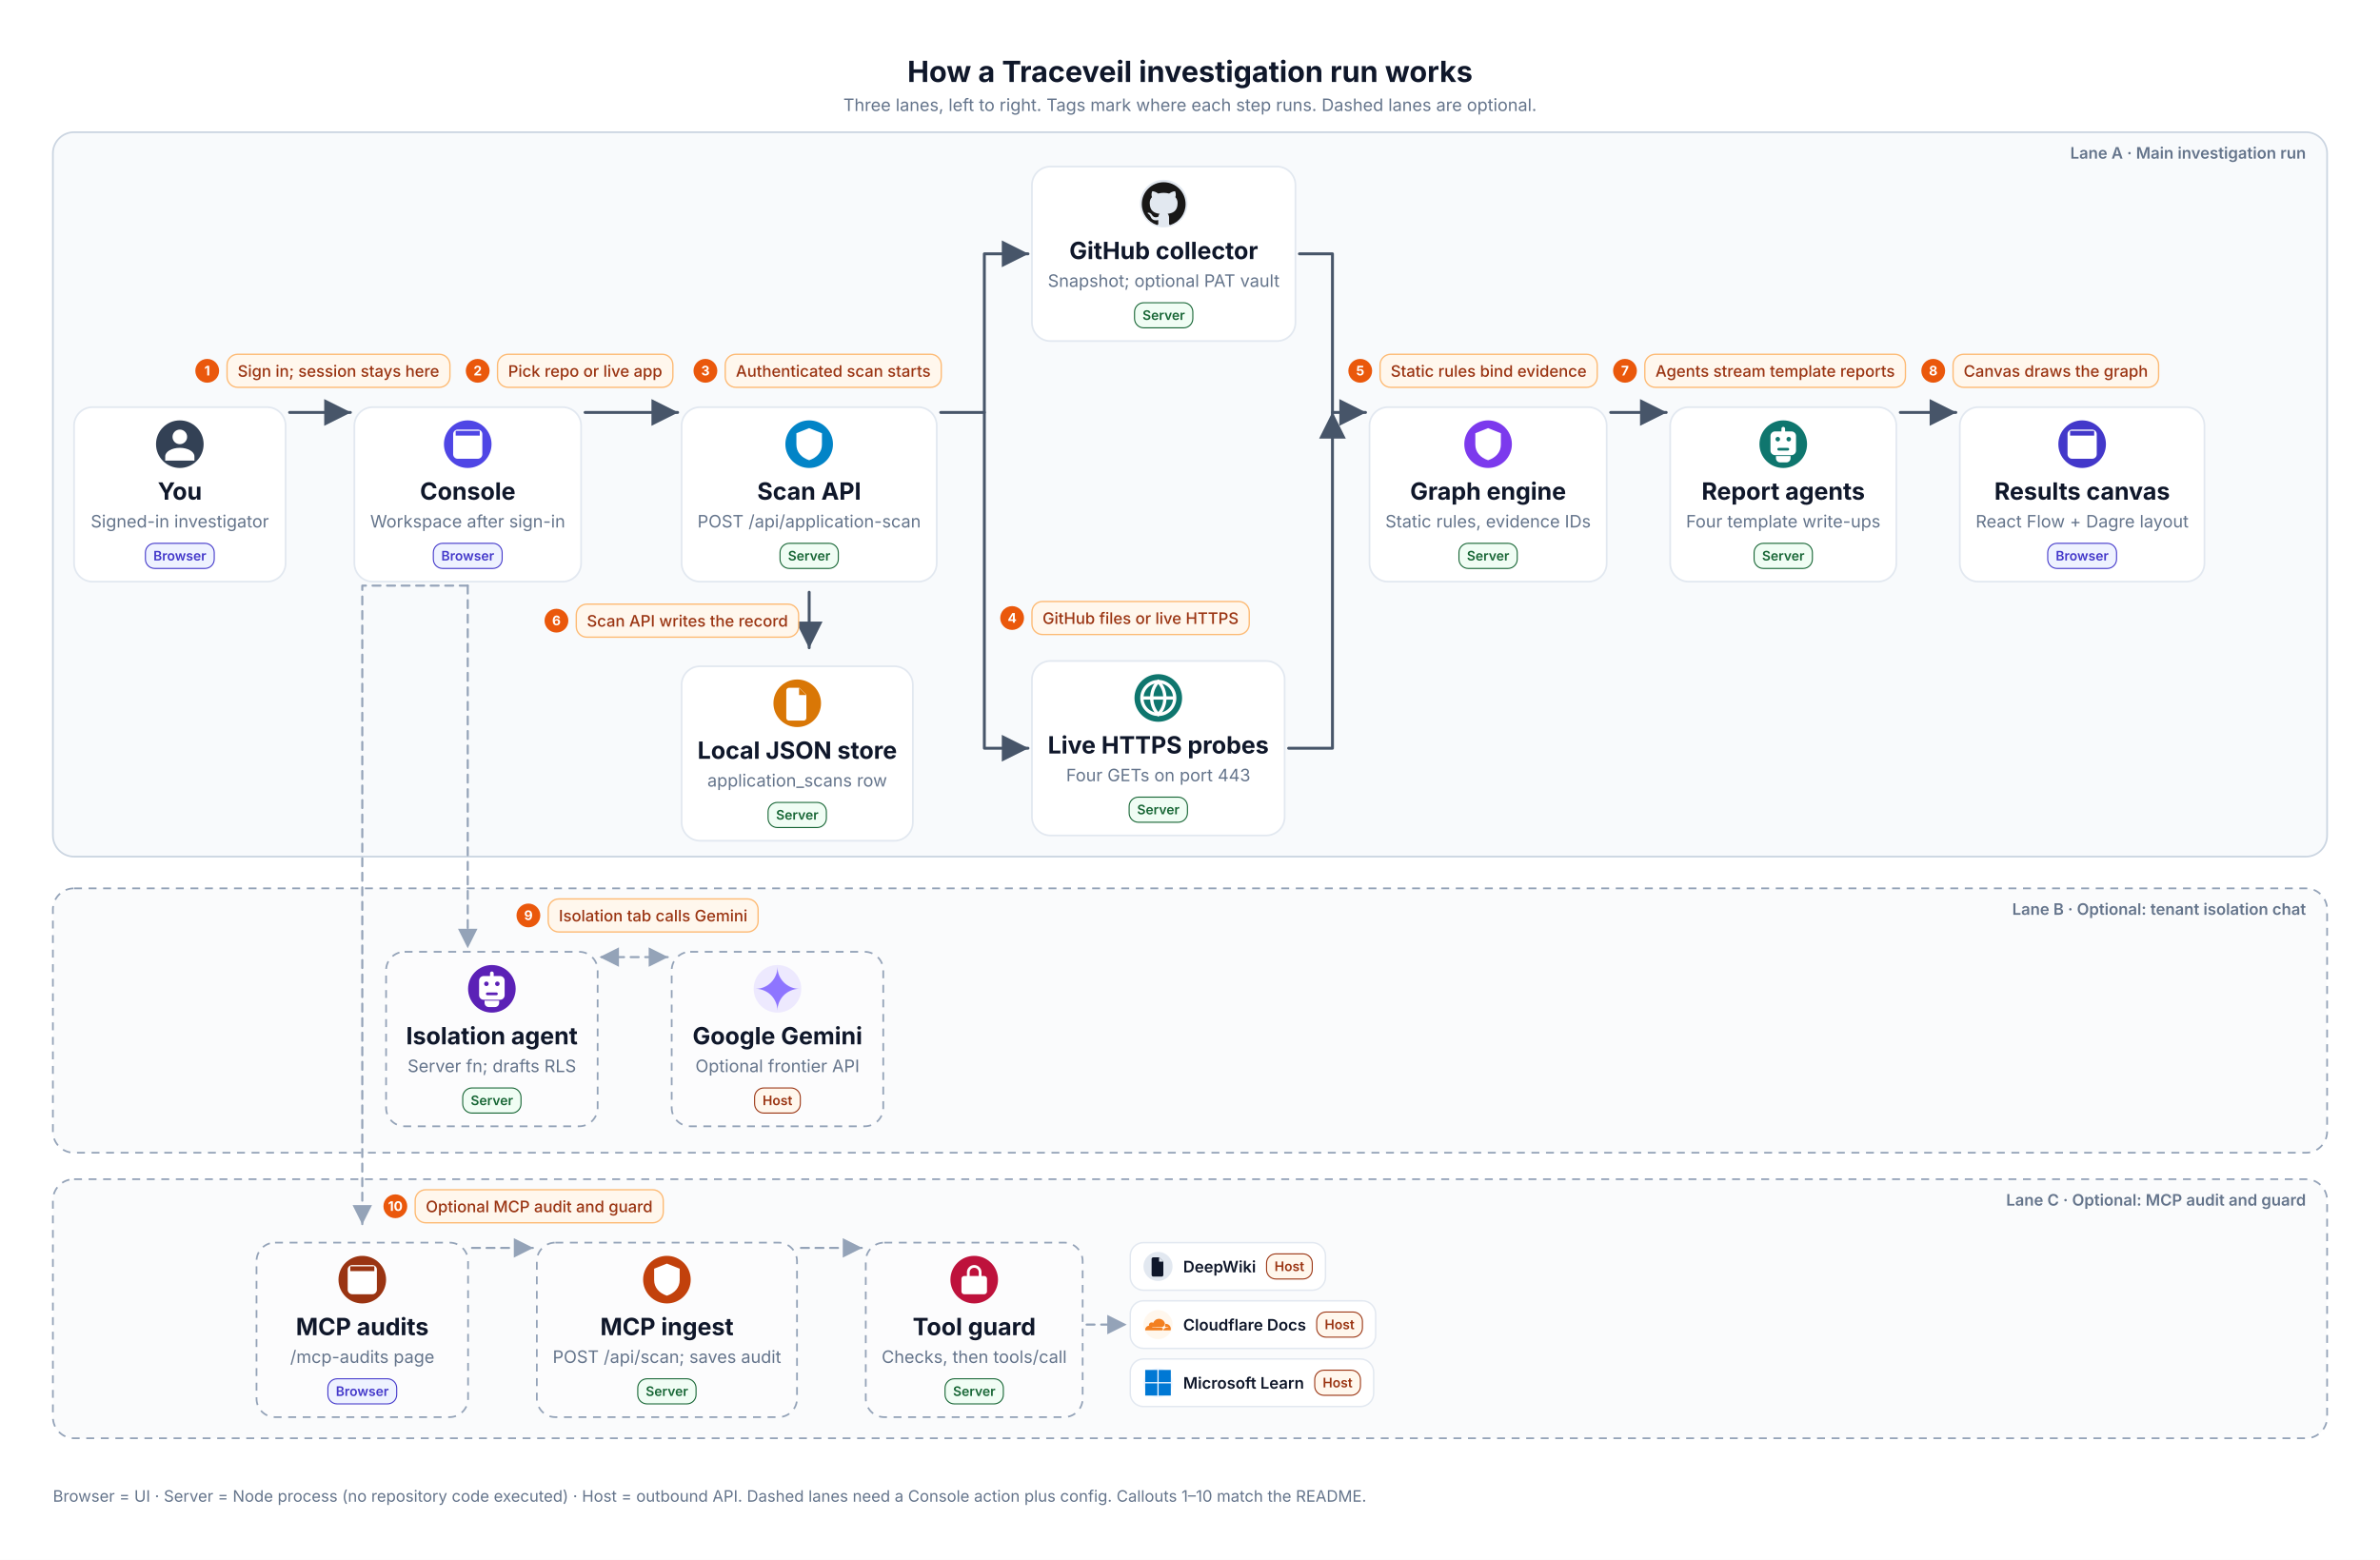
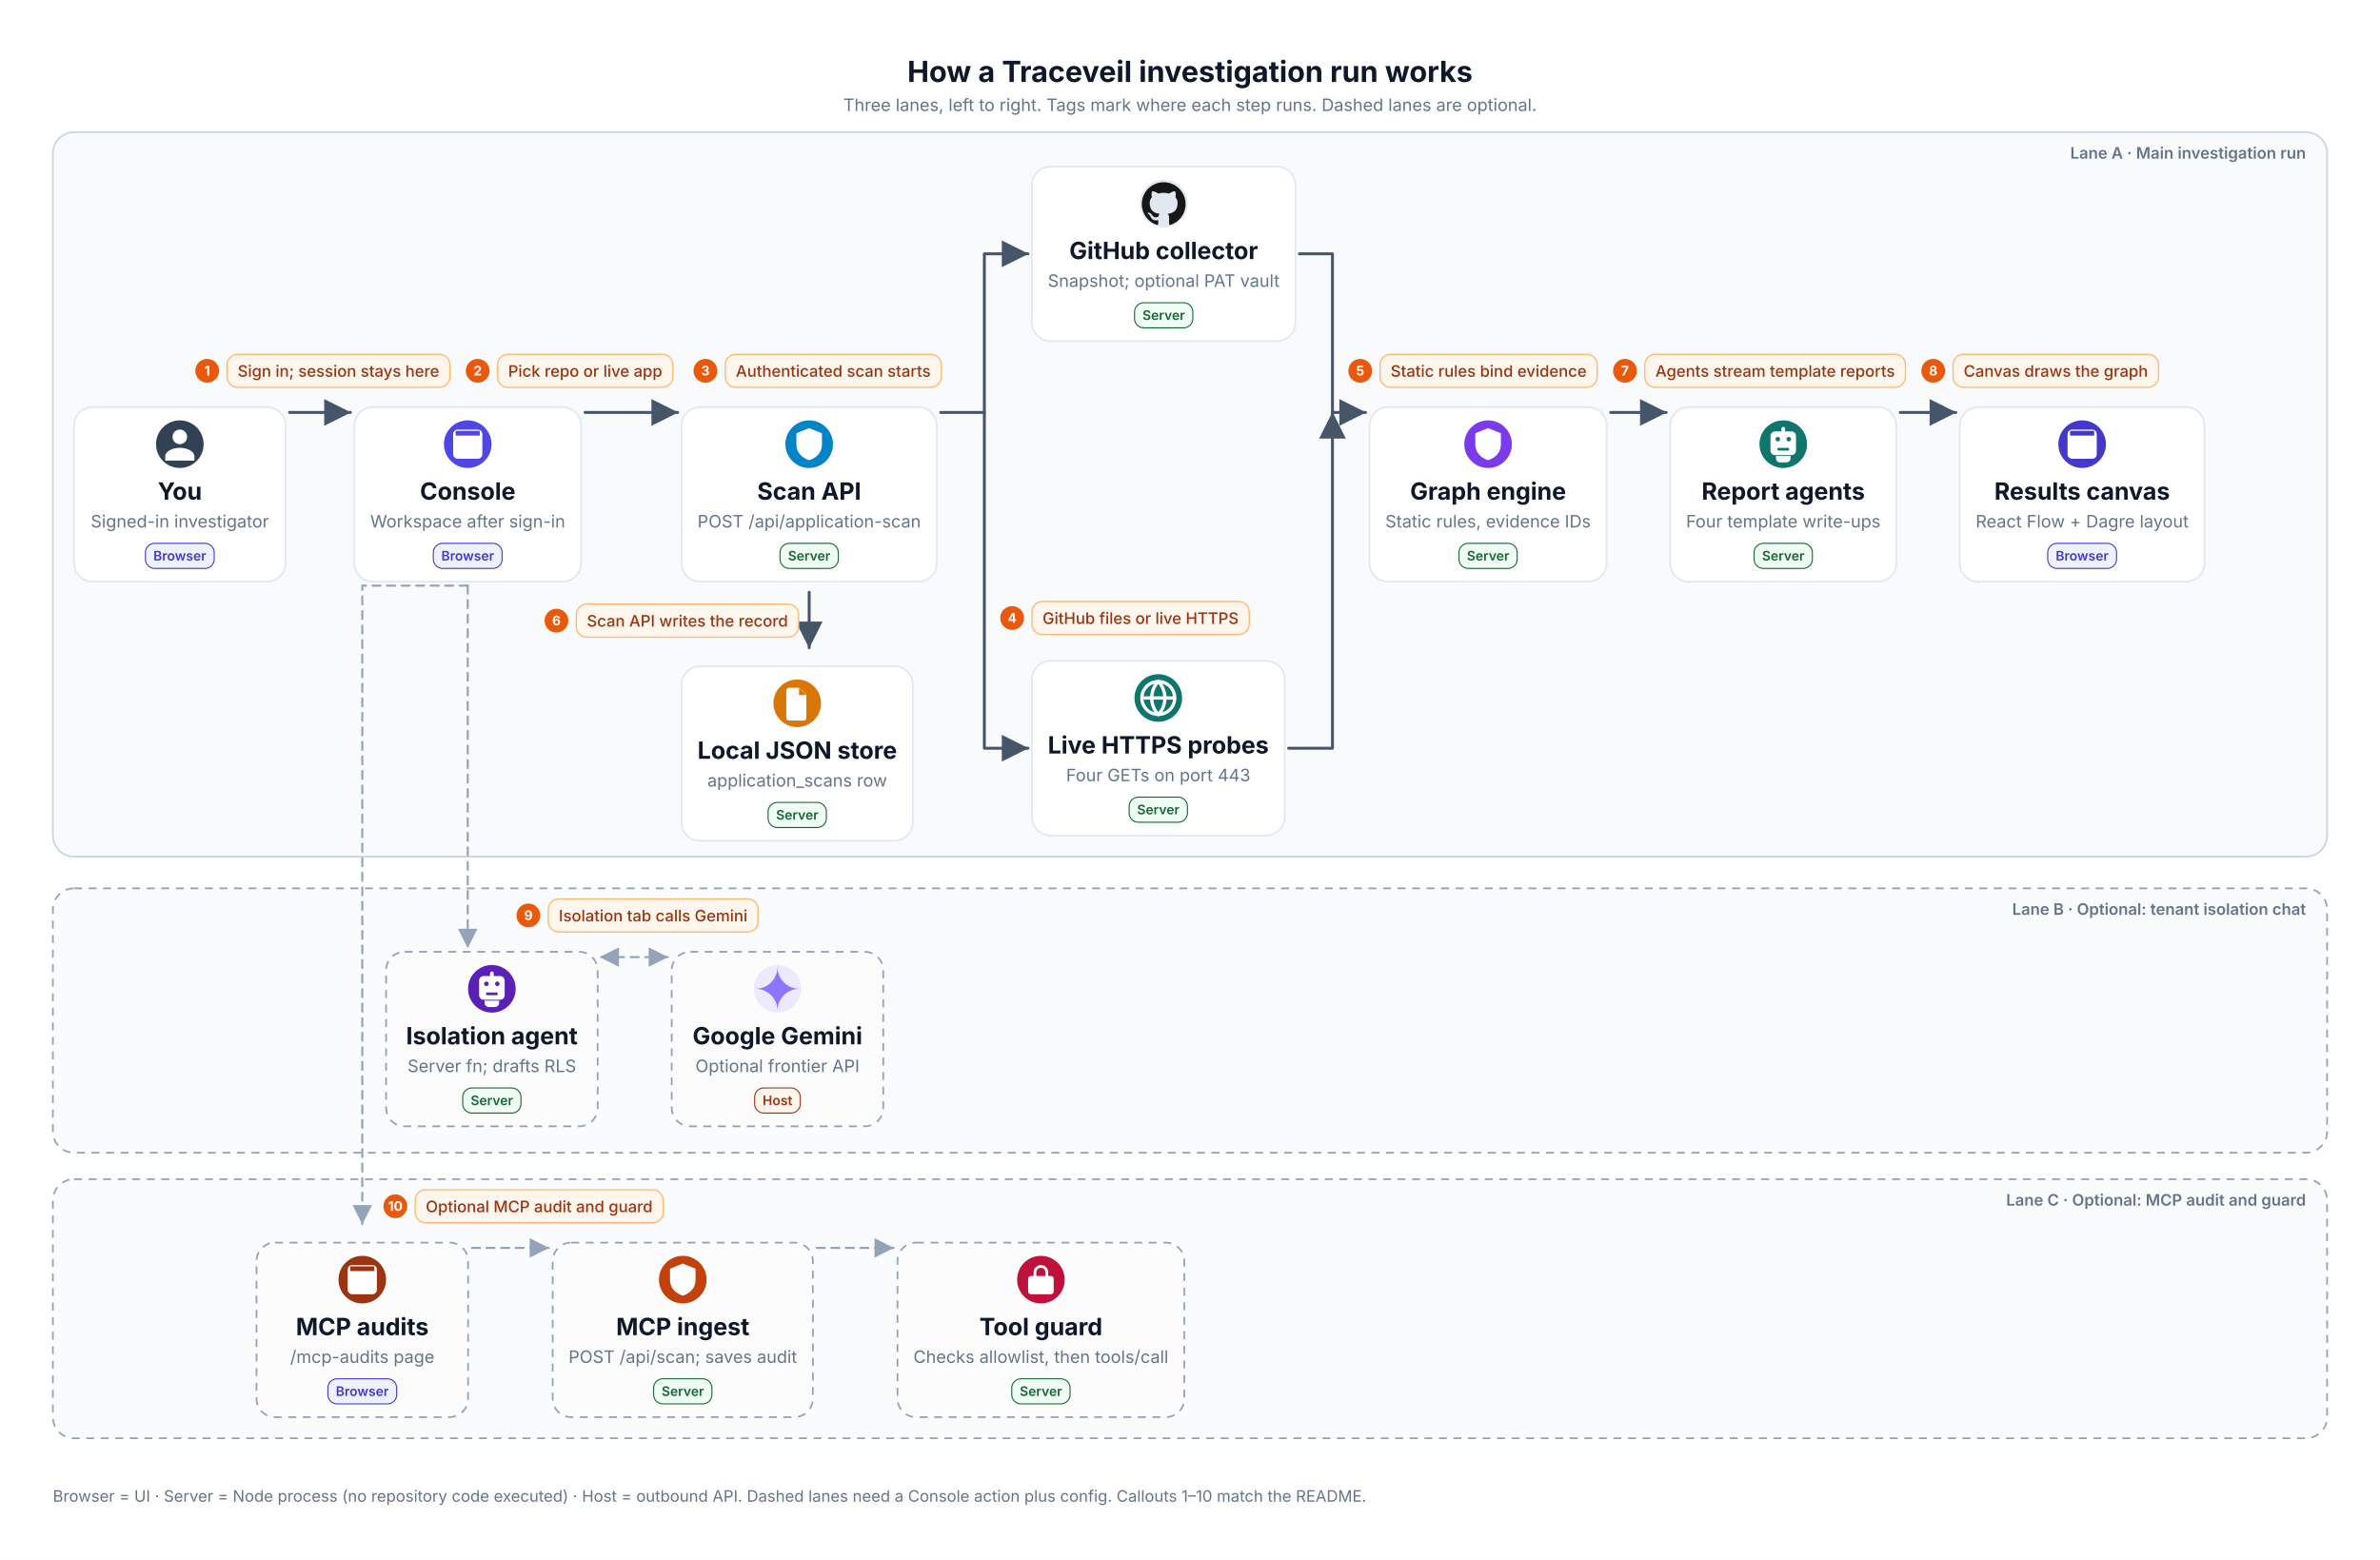
<svg xmlns="http://www.w3.org/2000/svg" viewBox="0 0 1800 1180" width="1800" height="1180" role="img" aria-labelledby="title desc">
  <defs>
    <marker id="arrow" markerWidth="10" markerHeight="10" refX="9" refY="5" orient="auto">
      <path d="M0,0.4 L9.2,5 L0,9.6" fill="#475569" />
    </marker>
    <marker id="arrow-dash" markerWidth="10" markerHeight="10" refX="9" refY="5" orient="auto">
      <path d="M0,0.4 L9.2,5 L0,9.6" fill="#94A3B8" />
    </marker>
    <marker id="arrow-start-dash" markerWidth="10" markerHeight="10" refX="1" refY="5" orient="auto">
      <path d="M9.2,0.4 L0,5 L9.2,9.6" fill="#94A3B8" />
    </marker>
    <style>svg { font-family: Inter, ui-sans-serif, system-ui, -apple-system, 'Segoe UI', sans-serif; }</style>
  </defs>
  <rect x="0.00" y="0.00" width="1800.00" height="1180.00" rx="0" fill="#FFFFFF" stroke="#FFFFFF" stroke-width="0" />
  <text x="900.00" y="62.00" font-size="22" font-weight="700" fill="#0F172A" text-anchor="middle">How a Traceveil investigation run works</text>
  <text x="900.00" y="84.00" font-size="13" font-weight="400" fill="#64748B" text-anchor="middle">Three lanes, left to right. Tags mark where each step runs. Dashed lanes are optional.</text>
  <rect x="40.00" y="100.00" width="1720.00" height="548.00" rx="16" fill="#F8FAFC" stroke="#CBD5E1" stroke-width="1.3" />
  <text x="1744.00" y="120.00" font-size="12" font-weight="600" fill="#64748B" text-anchor="end">Lane A  ·  Main investigation run</text>
  <rect x="40.00" y="672.00" width="1720.00" height="200.00" rx="16" fill="#FAFBFC" stroke="#94A3B8" stroke-width="1.3" stroke-dasharray="6 5" />
  <text x="1744.00" y="692.00" font-size="12" font-weight="600" fill="#64748B" text-anchor="end">Lane B  ·  Optional: tenant isolation chat</text>
  <rect x="40.00" y="892.00" width="1720.00" height="196.00" rx="16" fill="#FAFBFC" stroke="#94A3B8" stroke-width="1.3" stroke-dasharray="6 5" />
  <text x="1744.00" y="912.00" font-size="12" font-weight="600" fill="#64748B" text-anchor="end">Lane C  ·  Optional: MCP audit and guard</text>
  <rect x="56.00" y="308.00" width="160.00" height="132.00" rx="14" fill="#FFFFFF" stroke="#E2E8F0" stroke-width="1.3" />
  <circle cx="136.00" cy="336.00" r="18.00" fill="#334155" />
  <g transform="translate(119.44 319.44) scale(1.38)">
    <path d="M12 12a4 4 0 1 0 0-8 4 4 0 0 0 0 8zm0 2c-4.4 0-8 2.1-8 4.7V21h16v-2.3C20 16.1 16.4 14 12 14z" fill="#FFFFFF" />
  </g>
  <text x="136.00" y="378.00" font-size="18" font-weight="700" fill="#0F172A" text-anchor="middle">You</text>
  <text x="136.00" y="399.00" font-size="13" font-weight="400" fill="#64748B" text-anchor="middle">Signed-in investigator</text>
  <rect x="109.98" y="411.00" width="52.05" height="19.00" rx="7" fill="#EEF2FF" stroke="#4338CA" stroke-width="0.8" />
  <text x="136.00" y="424.00" font-size="10" font-weight="600" fill="#4338CA" text-anchor="middle">Browser</text>
  <rect x="268.00" y="308.00" width="171.50" height="132.00" rx="14" fill="#FFFFFF" stroke="#E2E8F0" stroke-width="1.3" />
  <circle cx="353.75" cy="336.00" r="18.00" fill="#4F46E5" />
  <g transform="translate(337.19 319.44) scale(1.38)">
    <path d="M4 6.5A2.5 2.5 0 0 1 6.5 4h11A2.5 2.5 0 0 1 20 6.5v11A2.5 2.5 0 0 1 17.5 20h-11A2.5 2.5 0 0 1 4 17.5v-11z M5.4 4.7h13.2v2.6H5.4z" fill="#FFFFFF" fill-rule="evenodd" />
  </g>
  <text x="353.75" y="378.00" font-size="18" font-weight="700" fill="#0F172A" text-anchor="middle">Console</text>
  <text x="353.75" y="399.00" font-size="13" font-weight="400" fill="#64748B" text-anchor="middle">Workspace after sign-in</text>
  <rect x="327.73" y="411.00" width="52.05" height="19.00" rx="7" fill="#EEF2FF" stroke="#4338CA" stroke-width="0.8" />
  <text x="353.75" y="424.00" font-size="10" font-weight="600" fill="#4338CA" text-anchor="middle">Browser</text>
  <rect x="515.50" y="308.00" width="192.97" height="132.00" rx="14" fill="#FFFFFF" stroke="#E2E8F0" stroke-width="1.3" />
  <circle cx="611.98" cy="336.00" r="18.00" fill="#0284C7" />
  <g transform="translate(595.42 319.44) scale(1.38)">
    <path d="M12 3.2 19 6v6.2c0 4.2-2.8 7.2-7 8.6-4.2-1.4-7-4.4-7-8.6V6l7-2.8z" fill="#FFFFFF" />
  </g>
  <text x="611.98" y="378.00" font-size="18" font-weight="700" fill="#0F172A" text-anchor="middle">Scan API</text>
  <text x="611.98" y="399.00" font-size="13" font-weight="400" fill="#64748B" text-anchor="middle">POST /api/application-scan</text>
  <rect x="589.94" y="411.00" width="44.09" height="19.00" rx="7" fill="#F0FDF4" stroke="#166534" stroke-width="0.8" />
  <text x="611.98" y="424.00" font-size="10" font-weight="600" fill="#166534" text-anchor="middle">Server</text>
  <rect x="780.47" y="126.00" width="199.28" height="132.00" rx="14" fill="#FFFFFF" stroke="#E2E8F0" stroke-width="1.3" />
  <circle cx="880.11" cy="154.00" r="18.00" fill="#E2E8F0" />
  <g transform="translate(863.55 137.44) scale(1.38)">
    <path d="M12 .297c-6.63 0-12 5.373-12 12 0 5.303 3.438 9.8 8.205 11.385.6.113.82-.258.82-.577 0-.285-.01-1.04-.015-2.04-3.338.724-4.042-1.61-4.042-1.61C4.422 18.07 3.633 17.7 3.633 17.7c-1.087-.744.084-.729.084-.729 1.205.084 1.838 1.236 1.838 1.236 1.07 1.835 2.809 1.305 3.495.998.108-.776.417-1.305.76-1.605-2.665-.3-5.466-1.332-5.466-5.93 0-1.31.465-2.38 1.235-3.22-.135-.303-.54-1.523.105-3.176 0 0 1.005-.322 3.3 1.23.96-.267 1.98-.399 3-.405 1.02.006 2.04.138 3 .405 2.28-1.552 3.285-1.23 3.285-1.23.645 1.653.24 2.873.12 3.176.765.84 1.23 1.91 1.23 3.22 0 4.61-2.805 5.625-5.475 5.92.42.36.81 1.096.81 2.22 0 1.606-.015 2.896-.015 3.286 0 .315.21.69.825.57C20.565 22.092 24 17.592 24 12.297c0-6.627-5.373-12-12-12" fill="#181717" />
  </g>
  <text x="880.11" y="196.00" font-size="18" font-weight="700" fill="#0F172A" text-anchor="middle">GitHub collector</text>
  <text x="880.11" y="217.00" font-size="13" font-weight="400" fill="#64748B" text-anchor="middle">Snapshot; optional PAT vault</text>
  <rect x="858.06" y="229.00" width="44.09" height="19.00" rx="7" fill="#F0FDF4" stroke="#166534" stroke-width="0.8" />
  <text x="880.11" y="242.00" font-size="10" font-weight="600" fill="#166534" text-anchor="middle">Server</text>
  <rect x="780.47" y="500.00" width="191.11" height="132.00" rx="14" fill="#FFFFFF" stroke="#E2E8F0" stroke-width="1.3" />
  <circle cx="876.02" cy="528.00" r="18.00" fill="#0F766E" />
  <g transform="translate(859.46 511.44) scale(1.38)">
    <path d="M12 21a9 9 0 1 0 0-18 9 9 0 0 0 0 18z" fill="none" stroke="#FFFFFF" stroke-width="1.8" />
    <path d="M3 12h18" fill="none" stroke="#FFFFFF" stroke-width="1.8" />
    <path d="M12 3c2.4 2.4 3.6 5.6 3.6 9s-1.2 6.6-3.6 9c-2.4-2.4-3.6-5.6-3.6-9S9.6 5.4 12 3z" fill="none" stroke="#FFFFFF" stroke-width="1.8" />
  </g>
  <text x="876.02" y="570.00" font-size="18" font-weight="700" fill="#0F172A" text-anchor="middle">Live HTTPS probes</text>
  <text x="876.02" y="591.00" font-size="13" font-weight="400" fill="#64748B" text-anchor="middle">Four GETs on port 443</text>
  <rect x="853.98" y="603.00" width="44.09" height="19.00" rx="7" fill="#F0FDF4" stroke="#166534" stroke-width="0.8" />
  <text x="876.02" y="616.00" font-size="10" font-weight="600" fill="#166534" text-anchor="middle">Server</text>
  <rect x="1035.75" y="308.00" width="179.41" height="132.00" rx="14" fill="#FFFFFF" stroke="#E2E8F0" stroke-width="1.3" />
  <circle cx="1125.45" cy="336.00" r="18.00" fill="#7C3AED" />
  <g transform="translate(1108.89 319.44) scale(1.38)">
    <path d="M12 3.2 19 6v6.2c0 4.2-2.8 7.2-7 8.6-4.2-1.4-7-4.4-7-8.6V6l7-2.8z" fill="#FFFFFF" />
  </g>
  <text x="1125.45" y="378.00" font-size="18" font-weight="700" fill="#0F172A" text-anchor="middle">Graph engine</text>
  <text x="1125.45" y="399.00" font-size="13" font-weight="400" fill="#64748B" text-anchor="middle">Static rules, evidence IDs</text>
  <rect x="1103.41" y="411.00" width="44.09" height="19.00" rx="7" fill="#F0FDF4" stroke="#166534" stroke-width="0.8" />
  <text x="1125.45" y="424.00" font-size="10" font-weight="600" fill="#166534" text-anchor="middle">Server</text>
  <rect x="1263.16" y="308.00" width="171.05" height="132.00" rx="14" fill="#FFFFFF" stroke="#E2E8F0" stroke-width="1.3" />
  <circle cx="1348.68" cy="336.00" r="18.00" fill="#0F766E" />
  <g transform="translate(1332.12 319.44) scale(1.38)">
    <path d="M12 2.5a1 1 0 0 1 1 1V5h3.5A2.5 2.5 0 0 1 19 7.5v8A2.5 2.5 0 0 1 16.5 18h-9A2.5 2.5 0 0 1 5 15.5v-8A2.5 2.5 0 0 1 7.5 5H11V3.5a1 1 0 0 1 1-1z M9 10.5a1.25 1.25 0 1 0 0-2.5 1.25 1.25 0 0 0 0 2.5zm6 0a1.25 1.25 0 1 0 0-2.5 1.25 1.25 0 0 0 0 2.5z M9.5 14h5a.75.75 0 0 1 0 1.5h-5A.75.75 0 0 1 9.5 14z" fill="#FFFFFF" fill-rule="evenodd" />
    <path d="M8 18.5v1.2A2.3 2.3 0 0 0 10.3 22h3.4A2.3 2.3 0 0 0 16 19.7v-1.2" fill="#FFFFFF" />
  </g>
  <text x="1348.68" y="378.00" font-size="18" font-weight="700" fill="#0F172A" text-anchor="middle">Report agents</text>
  <text x="1348.68" y="399.00" font-size="13" font-weight="400" fill="#64748B" text-anchor="middle">Four template write-ups</text>
  <rect x="1326.63" y="411.00" width="44.09" height="19.00" rx="7" fill="#F0FDF4" stroke="#166534" stroke-width="0.8" />
  <text x="1348.68" y="424.00" font-size="10" font-weight="600" fill="#166534" text-anchor="middle">Server</text>
  <rect x="1482.20" y="308.00" width="185.05" height="132.00" rx="14" fill="#FFFFFF" stroke="#E2E8F0" stroke-width="1.3" />
  <circle cx="1574.73" cy="336.00" r="18.00" fill="#4338CA" />
  <g transform="translate(1558.17 319.44) scale(1.38)">
    <path d="M4 6.5A2.5 2.5 0 0 1 6.5 4h11A2.5 2.5 0 0 1 20 6.5v11A2.5 2.5 0 0 1 17.5 20h-11A2.5 2.5 0 0 1 4 17.5v-11z M5.4 4.7h13.2v2.6H5.4z" fill="#FFFFFF" fill-rule="evenodd" />
  </g>
  <text x="1574.73" y="378.00" font-size="18" font-weight="700" fill="#0F172A" text-anchor="middle">Results canvas</text>
  <text x="1574.73" y="399.00" font-size="13" font-weight="400" fill="#64748B" text-anchor="middle">React Flow + Dagre layout</text>
  <rect x="1548.70" y="411.00" width="52.05" height="19.00" rx="7" fill="#EEF2FF" stroke="#4338CA" stroke-width="0.8" />
  <text x="1574.73" y="424.00" font-size="10" font-weight="600" fill="#4338CA" text-anchor="middle">Browser</text>
  <rect x="515.50" y="504.00" width="174.89" height="132.00" rx="14" fill="#FFFFFF" stroke="#E2E8F0" stroke-width="1.3" />
  <circle cx="602.95" cy="532.00" r="18.00" fill="#D97706" />
  <g transform="translate(586.39 515.44) scale(1.38)">
    <path d="M7 3.5h6.2L17 7.3V20a1.5 1.5 0 0 1-1.5 1.5h-8A1.5 1.5 0 0 1 6 20V5A1.5 1.5 0 0 1 7.5 3.5H7zm6 0v4h4" fill="#FFFFFF" />
  </g>
  <text x="602.95" y="574.00" font-size="18" font-weight="700" fill="#0F172A" text-anchor="middle">Local JSON store</text>
  <text x="602.95" y="595.00" font-size="13" font-weight="400" fill="#64748B" text-anchor="middle">application_scans row</text>
  <rect x="580.90" y="607.00" width="44.09" height="19.00" rx="7" fill="#F0FDF4" stroke="#166534" stroke-width="0.8" />
  <text x="602.95" y="620.00" font-size="10" font-weight="600" fill="#166534" text-anchor="middle">Server</text>
  <rect x="292.00" y="720.00" width="160.00" height="132.00" rx="14" fill="#FCFCFD" stroke="#94A3B8" stroke-width="1.3" stroke-dasharray="6 5" />
  <circle cx="372.00" cy="748.00" r="18.00" fill="#5B21B6" />
  <g transform="translate(355.44 731.44) scale(1.38)">
    <path d="M12 2.5a1 1 0 0 1 1 1V5h3.5A2.5 2.5 0 0 1 19 7.5v8A2.5 2.5 0 0 1 16.5 18h-9A2.5 2.5 0 0 1 5 15.5v-8A2.5 2.5 0 0 1 7.5 5H11V3.5a1 1 0 0 1 1-1z M9 10.5a1.25 1.25 0 1 0 0-2.5 1.25 1.25 0 0 0 0 2.5zm6 0a1.25 1.25 0 1 0 0-2.5 1.25 1.25 0 0 0 0 2.5z M9.5 14h5a.75.75 0 0 1 0 1.5h-5A.75.75 0 0 1 9.5 14z" fill="#FFFFFF" fill-rule="evenodd" />
    <path d="M8 18.5v1.2A2.3 2.3 0 0 0 10.3 22h3.4A2.3 2.3 0 0 0 16 19.7v-1.2" fill="#FFFFFF" />
  </g>
  <text x="372.00" y="790.00" font-size="18" font-weight="700" fill="#0F172A" text-anchor="middle">Isolation agent</text>
  <text x="372.00" y="811.00" font-size="13" font-weight="400" fill="#64748B" text-anchor="middle">Server fn; drafts RLS</text>
  <rect x="349.95" y="823.00" width="44.09" height="19.00" rx="7" fill="#F0FDF4" stroke="#166534" stroke-width="0.8" />
  <text x="372.00" y="836.00" font-size="10" font-weight="600" fill="#166534" text-anchor="middle">Server</text>
  <rect x="508.00" y="720.00" width="160.00" height="132.00" rx="14" fill="#FCFCFD" stroke="#94A3B8" stroke-width="1.3" stroke-dasharray="6 5" />
  <circle cx="588.00" cy="748.00" r="18.00" fill="#EDE9FE" />
  <g transform="translate(571.44 731.44) scale(1.38)">
    <path d="M11.04 19.32Q12 21.51 12 24q0-2.49.93-4.68.96-2.19 2.58-3.81t3.81-2.55Q21.51 12 24 12q-2.49 0-4.68-.93a12.3 12.3 0 0 1-3.81-2.58 12.3 12.3 0 0 1-2.58-3.81Q12 2.49 12 0q0 2.49-.96 4.68-.93 2.19-2.55 3.81a12.3 12.3 0 0 1-3.81 2.58Q2.49 12 0 12q2.49 0 4.68.96 2.19.93 3.81 2.55t2.55 3.81" fill="#8E75FF" />
  </g>
  <text x="588.00" y="790.00" font-size="18" font-weight="700" fill="#0F172A" text-anchor="middle">Google Gemini</text>
  <text x="588.00" y="811.00" font-size="13" font-weight="400" fill="#64748B" text-anchor="middle">Optional frontier API</text>
  <rect x="570.71" y="823.00" width="34.58" height="19.00" rx="7" fill="#FFF7ED" stroke="#9A3412" stroke-width="0.8" />
  <text x="588.00" y="836.00" font-size="10" font-weight="600" fill="#9A3412" text-anchor="middle">Host</text>
  <rect x="194.00" y="940.00" width="160.00" height="132.00" rx="14" fill="#FCFCFD" stroke="#94A3B8" stroke-width="1.3" stroke-dasharray="6 5" />
  <circle cx="274.00" cy="968.00" r="18.00" fill="#9A3412" />
  <g transform="translate(257.44 951.44) scale(1.38)">
    <path d="M4 6.5A2.5 2.5 0 0 1 6.5 4h11A2.5 2.5 0 0 1 20 6.5v11A2.5 2.5 0 0 1 17.5 20h-11A2.5 2.5 0 0 1 4 17.5v-11z M5.4 4.7h13.2v2.6H5.4z" fill="#FFFFFF" fill-rule="evenodd" />
  </g>
  <text x="274.00" y="1010.00" font-size="18" font-weight="700" fill="#0F172A" text-anchor="middle">MCP audits</text>
  <text x="274.00" y="1031.00" font-size="13" font-weight="400" fill="#64748B" text-anchor="middle">/mcp-audits page</text>
  <rect x="247.98" y="1043.00" width="52.05" height="19.00" rx="7" fill="#EEF2FF" stroke="#4338CA" stroke-width="0.8" />
  <text x="274.00" y="1056.00" font-size="10" font-weight="600" fill="#4338CA" text-anchor="middle">Browser</text>
-   <rect x="406.00" y="940.00" width="196.78" height="132.00" rx="14" fill="#FCFCFD" stroke="#94A3B8" stroke-width="1.3" stroke-dasharray="6 5" />
-   <circle cx="504.39" cy="968.00" r="18.00" fill="#C2410C" />
-   <g transform="translate(487.83 951.44) scale(1.38)">
+   <rect x="418.00" y="940.00" width="196.78" height="132.00" rx="14" fill="#FCFCFD" stroke="#94A3B8" stroke-width="1.3" stroke-dasharray="6 5" />
+   <circle cx="516.39" cy="968.00" r="18.00" fill="#C2410C" />
+   <g transform="translate(499.83 951.44) scale(1.38)">
    <path d="M12 3.2 19 6v6.2c0 4.2-2.8 7.2-7 8.6-4.2-1.4-7-4.4-7-8.6V6l7-2.8z" fill="#FFFFFF" />
  </g>
-   <text x="504.39" y="1010.00" font-size="18" font-weight="700" fill="#0F172A" text-anchor="middle">MCP ingest</text>
-   <text x="504.39" y="1031.00" font-size="13" font-weight="400" fill="#64748B" text-anchor="middle">POST /api/scan; saves audit</text>
-   <rect x="482.34" y="1043.00" width="44.09" height="19.00" rx="7" fill="#F0FDF4" stroke="#166534" stroke-width="0.8" />
-   <text x="504.39" y="1056.00" font-size="10" font-weight="600" fill="#166534" text-anchor="middle">Server</text>
-   <rect x="654.78" y="940.00" width="164.03" height="132.00" rx="14" fill="#FCFCFD" stroke="#94A3B8" stroke-width="1.3" stroke-dasharray="6 5" />
-   <circle cx="736.80" cy="968.00" r="18.00" fill="#BE123C" />
-   <g transform="translate(720.24 951.44) scale(1.38)">
+   <text x="516.39" y="1010.00" font-size="18" font-weight="700" fill="#0F172A" text-anchor="middle">MCP ingest</text>
+   <text x="516.39" y="1031.00" font-size="13" font-weight="400" fill="#64748B" text-anchor="middle">POST /api/scan; saves audit</text>
+   <rect x="494.34" y="1043.00" width="44.09" height="19.00" rx="7" fill="#F0FDF4" stroke="#166534" stroke-width="0.8" />
+   <text x="516.39" y="1056.00" font-size="10" font-weight="600" fill="#166534" text-anchor="middle">Server</text>
+   <rect x="678.78" y="940.00" width="216.92" height="132.00" rx="14" fill="#FCFCFD" stroke="#94A3B8" stroke-width="1.3" stroke-dasharray="6 5" />
+   <circle cx="787.24" cy="968.00" r="18.00" fill="#BE123C" />
+   <g transform="translate(770.68 951.44) scale(1.38)">
    <path d="M8 10V7.8A4 4 0 0 1 12 4a4 4 0 0 1 4 3.8V10h1.5A1.5 1.5 0 0 1 19 11.5v7A1.5 1.5 0 0 1 17.5 20h-11A1.5 1.5 0 0 1 5 18.5v-7A1.5 1.5 0 0 1 6.5 10H8zm1.5 0h5V7.8A2.5 2.5 0 0 0 12 5.5 2.5 2.5 0 0 0 9.5 7.8V10z" fill="#FFFFFF" />
  </g>
-   <text x="736.80" y="1010.00" font-size="18" font-weight="700" fill="#0F172A" text-anchor="middle">Tool guard</text>
-   <text x="736.80" y="1031.00" font-size="13" font-weight="400" fill="#64748B" text-anchor="middle">Checks, then tools/call</text>
-   <rect x="714.75" y="1043.00" width="44.09" height="19.00" rx="7" fill="#F0FDF4" stroke="#166534" stroke-width="0.8" />
-   <text x="736.80" y="1056.00" font-size="10" font-weight="600" fill="#166534" text-anchor="middle">Server</text>
-   <rect x="854.81" y="940.00" width="147.66" height="36.00" rx="10" fill="#FFFFFF" stroke="#E2E8F0" stroke-width="1.1" />
-   <circle cx="875.81" cy="958.00" r="11.00" fill="#E2E8F0" />
-   <g transform="translate(866.13 948.32) scale(0.8067)">
-     <path d="M7 3.5h6.2L17 7.3V20a1.5 1.5 0 0 1-1.5 1.5h-8A1.5 1.5 0 0 1 6 20V5A1.5 1.5 0 0 1 7.5 3.5H7zm6 0v4h4" fill="#0F172A" />
-   </g>
-   <text x="894.81" y="962.50" font-size="12" font-weight="600" fill="#0F172A">DeepWiki</text>
-   <rect x="957.89" y="948.50" width="34.58" height="19.00" rx="7" fill="#FFF7ED" stroke="#9A3412" stroke-width="0.8" />
-   <text x="975.18" y="961.50" font-size="10" font-weight="600" fill="#9A3412" text-anchor="middle">Host</text>
-   <rect x="854.81" y="984.00" width="185.59" height="36.00" rx="10" fill="#FFFFFF" stroke="#E2E8F0" stroke-width="1.1" />
-   <circle cx="875.81" cy="1002.00" r="11.00" fill="#FFF7ED" />
-   <g transform="translate(866.13 992.32) scale(0.8067)">
-     <path d="M16.509 16.845c.147-.507.091-.971-.155-1.315-.225-.316-.605-.499-1.062-.52l-8.659-.112a.156.156 0 0 1-.133-.071c-.028-.042-.035-.099-.021-.155.028-.084.112-.148.204-.156l8.736-.112c1.035-.049 2.16-.887 2.554-1.914l.499-1.301c.021-.056.029-.113.015-.168-.562-2.546-2.835-4.445-5.55-4.445-2.504 0-4.628 1.618-5.388 3.861-.493-.366-1.119-.562-1.794-.499-1.203.119-2.167 1.083-2.286 2.286-.028.31-.007.613.064.894C1.568 13.171 0 14.775 0 16.752c0 .175.014.351.035.527.014.083.084.147.169.147h15.981c.091 0 .176-.065.203-.155l.12-.427zm2.757-5.563c-.077 0-.161 0-.238.011-.057 0-.105.042-.127.098l-.338 1.174c-.147.507-.092.971.154 1.316.226.316.606.498 1.062.519l1.844.113c.056 0 .105.026.133.07.028.043.035.107.021.156-.028.084-.113.148-.204.155l-1.921.112c-1.041.049-2.158.887-2.553 1.914l-.141.358c-.028.071.021.142.099.142h6.598c.077 0 .147-.049.169-.126.112-.408.176-.837.176-1.28 0-2.603-2.125-4.727-4.734-4.727" fill="#F38020" />
-   </g>
-   <text x="894.81" y="1006.50" font-size="12" font-weight="600" fill="#0F172A">Cloudflare Docs</text>
-   <rect x="995.83" y="992.50" width="34.58" height="19.00" rx="7" fill="#FFF7ED" stroke="#9A3412" stroke-width="0.8" />
-   <text x="1013.12" y="1005.50" font-size="10" font-weight="600" fill="#9A3412" text-anchor="middle">Host</text>
-   <rect x="854.81" y="1028.00" width="184.09" height="36.00" rx="10" fill="#FFFFFF" stroke="#E2E8F0" stroke-width="1.1" />
-   <circle cx="875.81" cy="1046.00" r="11.00" fill="#EFF6FF" />
-   <g transform="translate(866.13 1036.32) scale(0.8067)">
-     <path d="M0 0v11.408h11.408V0zm12.594 0v11.408H24V0zM0 12.594V24h11.408V12.594zm12.594 0V24H24V12.594z" fill="#0078D4" />
-   </g>
-   <text x="894.81" y="1050.50" font-size="12" font-weight="600" fill="#0F172A">Microsoft Learn</text>
-   <rect x="994.33" y="1036.50" width="34.58" height="19.00" rx="7" fill="#FFF7ED" stroke="#9A3412" stroke-width="0.8" />
-   <text x="1011.62" y="1049.50" font-size="10" font-weight="600" fill="#9A3412" text-anchor="middle">Host</text>
+   <text x="787.24" y="1010.00" font-size="18" font-weight="700" fill="#0F172A" text-anchor="middle">Tool guard</text>
+   <text x="787.24" y="1031.00" font-size="13" font-weight="400" fill="#64748B" text-anchor="middle">Checks allowlist, then tools/call</text>
+   <rect x="765.20" y="1043.00" width="44.09" height="19.00" rx="7" fill="#F0FDF4" stroke="#166534" stroke-width="0.8" />
+   <text x="787.24" y="1056.00" font-size="10" font-weight="600" fill="#166534" text-anchor="middle">Server</text>
  <path d="M 219.00 312.00 L 265.00 312.00" fill="none" stroke="#475569" stroke-width="2.2" stroke-linejoin="round" stroke-linecap="round" marker-end="url(#arrow)" />
  <rect x="171.72" y="268.00" width="168.56" height="25.00" rx="8" fill="#FFF7ED" stroke="#FDBA74" stroke-width="1" />
  <circle cx="156.72" cy="280.50" r="9.00" fill="#EA580C" />
  <text x="156.72" y="284.00" font-size="10" font-weight="700" fill="#FFFFFF" text-anchor="middle">1</text>
  <text x="179.72" y="285.00" font-size="12" font-weight="500" fill="#9A3412">Sign in; session stays here</text>
  <path d="M 442.50 312.00 L 512.50 312.00" fill="none" stroke="#475569" stroke-width="2.2" stroke-linejoin="round" stroke-linecap="round" marker-end="url(#arrow)" />
  <rect x="376.28" y="268.00" width="132.61" height="25.00" rx="8" fill="#FFF7ED" stroke="#FDBA74" stroke-width="1" />
  <circle cx="361.28" cy="280.50" r="9.00" fill="#EA580C" />
  <text x="361.28" y="284.00" font-size="10" font-weight="700" fill="#FFFFFF" text-anchor="middle">2</text>
  <text x="384.28" y="285.00" font-size="12" font-weight="500" fill="#9A3412">Pick repo or live app</text>
  <rect x="548.50" y="268.00" width="163.38" height="25.00" rx="8" fill="#FFF7ED" stroke="#FDBA74" stroke-width="1" />
  <circle cx="533.50" cy="280.50" r="9.00" fill="#EA580C" />
  <text x="533.50" y="284.00" font-size="10" font-weight="700" fill="#FFFFFF" text-anchor="middle">3</text>
  <text x="556.50" y="285.00" font-size="12" font-weight="500" fill="#9A3412">Authenticated scan starts</text>
  <path d="M 711.47 312.00 L 744.47 312.00 L 744.47 192.00 L 777.47 192.00" fill="none" stroke="#475569" stroke-width="2.2" stroke-linejoin="round" stroke-linecap="round" marker-end="url(#arrow)" />
  <path d="M 744.47 312.00 L 744.47 566.00 L 777.47 566.00" fill="none" stroke="#475569" stroke-width="2.2" stroke-linejoin="round" stroke-linecap="round" marker-end="url(#arrow)" />
  <rect x="780.47" y="455.00" width="164.34" height="25.00" rx="8" fill="#FFF7ED" stroke="#FDBA74" stroke-width="1" />
  <circle cx="765.47" cy="467.50" r="9.00" fill="#EA580C" />
  <text x="765.47" y="471.00" font-size="10" font-weight="700" fill="#FFFFFF" text-anchor="middle">4</text>
  <text x="788.47" y="472.00" font-size="12" font-weight="500" fill="#9A3412">GitHub files or live HTTPS</text>
  <path d="M 982.75 192.00 L 1007.75 192.00 L 1007.75 312.00 L 1032.75 312.00" fill="none" stroke="#475569" stroke-width="2.2" stroke-linejoin="round" stroke-linecap="round" marker-end="url(#arrow)" />
  <path d="M 974.58 566.00 L 1007.75 566.00 L 1007.75 312.00" fill="none" stroke="#475569" stroke-width="2.2" stroke-linejoin="round" stroke-linecap="round" marker-end="url(#arrow)" />
  <rect x="1043.75" y="268.00" width="164.23" height="25.00" rx="8" fill="#FFF7ED" stroke="#FDBA74" stroke-width="1" />
  <circle cx="1028.75" cy="280.50" r="9.00" fill="#EA580C" />
  <text x="1028.75" y="284.00" font-size="10" font-weight="700" fill="#FFFFFF" text-anchor="middle">5</text>
  <text x="1051.75" y="285.00" font-size="12" font-weight="500" fill="#9A3412">Static rules bind evidence</text>
  <path d="M 611.98 448.00 L 611.98 490.00" fill="none" stroke="#475569" stroke-width="2.2" stroke-linejoin="round" stroke-linecap="round" marker-end="url(#arrow)" />
  <rect x="435.84" y="457.00" width="168.14" height="25.00" rx="8" fill="#FFF7ED" stroke="#FDBA74" stroke-width="1" />
  <circle cx="420.84" cy="469.50" r="9.00" fill="#EA580C" />
  <text x="420.84" y="473.00" font-size="10" font-weight="700" fill="#FFFFFF" text-anchor="middle">6</text>
  <text x="443.84" y="474.00" font-size="12" font-weight="500" fill="#9A3412">Scan API writes the record</text>
  <path d="M 1218.16 312.00 L 1260.16 312.00" fill="none" stroke="#475569" stroke-width="2.2" stroke-linejoin="round" stroke-linecap="round" marker-end="url(#arrow)" />
  <rect x="1243.98" y="268.00" width="197.12" height="25.00" rx="8" fill="#FFF7ED" stroke="#FDBA74" stroke-width="1" />
  <circle cx="1228.98" cy="280.50" r="9.00" fill="#EA580C" />
  <text x="1228.98" y="284.00" font-size="10" font-weight="700" fill="#FFFFFF" text-anchor="middle">7</text>
  <text x="1251.98" y="285.00" font-size="12" font-weight="500" fill="#9A3412">Agents stream template reports</text>
  <path d="M 1437.20 312.00 L 1479.20 312.00" fill="none" stroke="#475569" stroke-width="2.2" stroke-linejoin="round" stroke-linecap="round" marker-end="url(#arrow)" />
  <rect x="1477.11" y="268.00" width="155.44" height="25.00" rx="8" fill="#FFF7ED" stroke="#FDBA74" stroke-width="1" />
  <circle cx="1462.11" cy="280.50" r="9.00" fill="#EA580C" />
  <text x="1462.11" y="284.00" font-size="10" font-weight="700" fill="#FFFFFF" text-anchor="middle">8</text>
  <text x="1485.11" y="285.00" font-size="12" font-weight="500" fill="#9A3412">Canvas draws the graph</text>
  <path d="M 353.75 443.00 L 353.75 717.00" fill="none" stroke="#94A3B8" stroke-width="1.6" stroke-linejoin="round" stroke-linecap="round" marker-end="url(#arrow-dash)" stroke-dasharray="6 5" />
  <path d="M 455.00 724.00 L 505.00 724.00" fill="none" stroke="#94A3B8" stroke-width="1.6" stroke-linejoin="round" stroke-linecap="round" marker-end="url(#arrow-dash)" marker-start="url(#arrow-start-dash)" stroke-dasharray="6 5" />
  <rect x="414.63" y="680.00" width="158.73" height="25.00" rx="8" fill="#FFF7ED" stroke="#FDBA74" stroke-width="1" />
  <circle cx="399.63" cy="692.50" r="9.00" fill="#EA580C" />
  <text x="399.63" y="696.00" font-size="10" font-weight="700" fill="#FFFFFF" text-anchor="middle">9</text>
  <text x="422.63" y="697.00" font-size="12" font-weight="500" fill="#9A3412">Isolation tab calls Gemini</text>
  <path d="M 353.75 443.00 L 274.00 443.00 L 274.00 926.00" fill="none" stroke="#94A3B8" stroke-width="1.6" stroke-linejoin="round" stroke-linecap="round" marker-end="url(#arrow-dash)" stroke-dasharray="6 5" />
-   <path d="M 357.00 944.00 L 403.00 944.00" fill="none" stroke="#94A3B8" stroke-width="1.6" stroke-linejoin="round" stroke-linecap="round" marker-end="url(#arrow-dash)" stroke-dasharray="6 5" />
-   <path d="M 605.78 944.00 L 651.78 944.00" fill="none" stroke="#94A3B8" stroke-width="1.6" stroke-linejoin="round" stroke-linecap="round" marker-end="url(#arrow-dash)" stroke-dasharray="6 5" />
-   <path d="M 821.81 1002.00 L 851.81 1002.00" fill="none" stroke="#94A3B8" stroke-width="1.6" stroke-linejoin="round" stroke-linecap="round" marker-end="url(#arrow-dash)" stroke-dasharray="6 5" />
+   <path d="M 357.00 944.00 L 415.00 944.00" fill="none" stroke="#94A3B8" stroke-width="1.6" stroke-linejoin="round" stroke-linecap="round" marker-end="url(#arrow-dash)" stroke-dasharray="6 5" />
+   <path d="M 617.78 944.00 L 675.78 944.00" fill="none" stroke="#94A3B8" stroke-width="1.6" stroke-linejoin="round" stroke-linecap="round" marker-end="url(#arrow-dash)" stroke-dasharray="6 5" />
  <rect x="314.00" y="900.00" width="187.62" height="25.00" rx="8" fill="#FFF7ED" stroke="#FDBA74" stroke-width="1" />
  <circle cx="299.00" cy="912.50" r="9.00" fill="#EA580C" />
  <text x="299.00" y="916.00" font-size="10" font-weight="700" fill="#FFFFFF" text-anchor="middle">10</text>
  <text x="322.00" y="917.00" font-size="12" font-weight="500" fill="#9A3412">Optional MCP audit and guard</text>
  <text x="40.00" y="1136.00" font-size="12" font-weight="400" fill="#64748B">Browser = UI  ·  Server = Node process (no repository code executed)  ·  Host = outbound API.  Dashed lanes need a Console action plus config.  Callouts 1–10 match the README.</text>
</svg>
